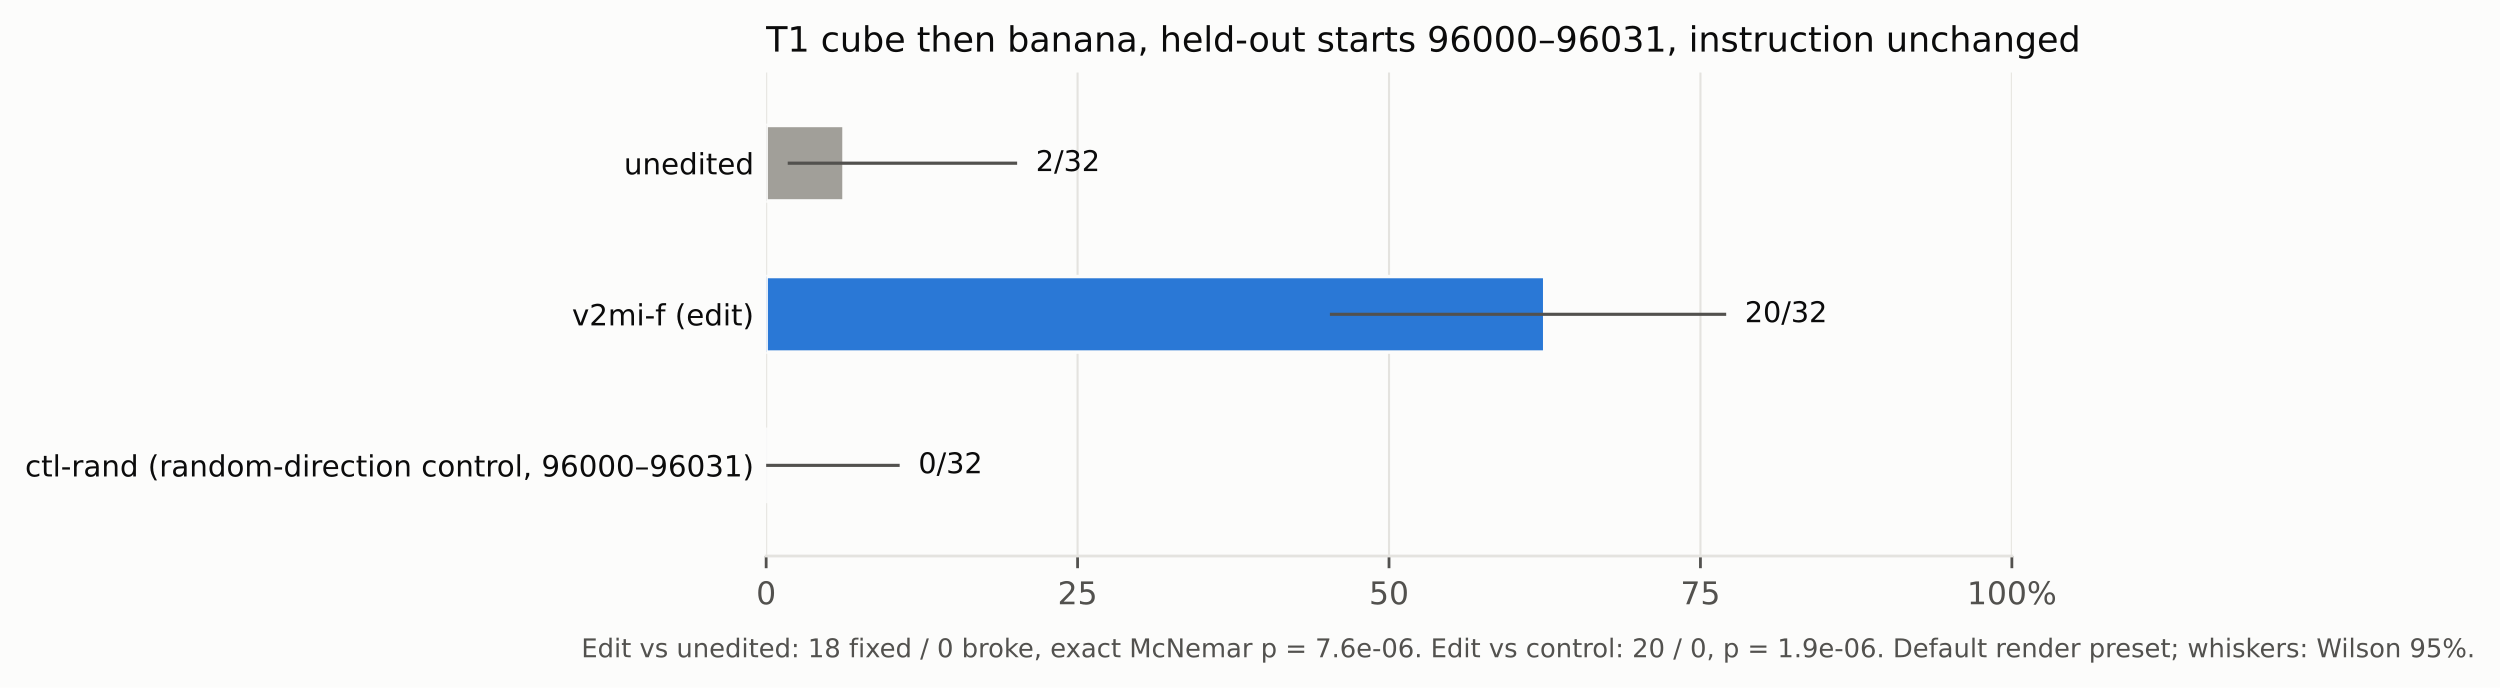
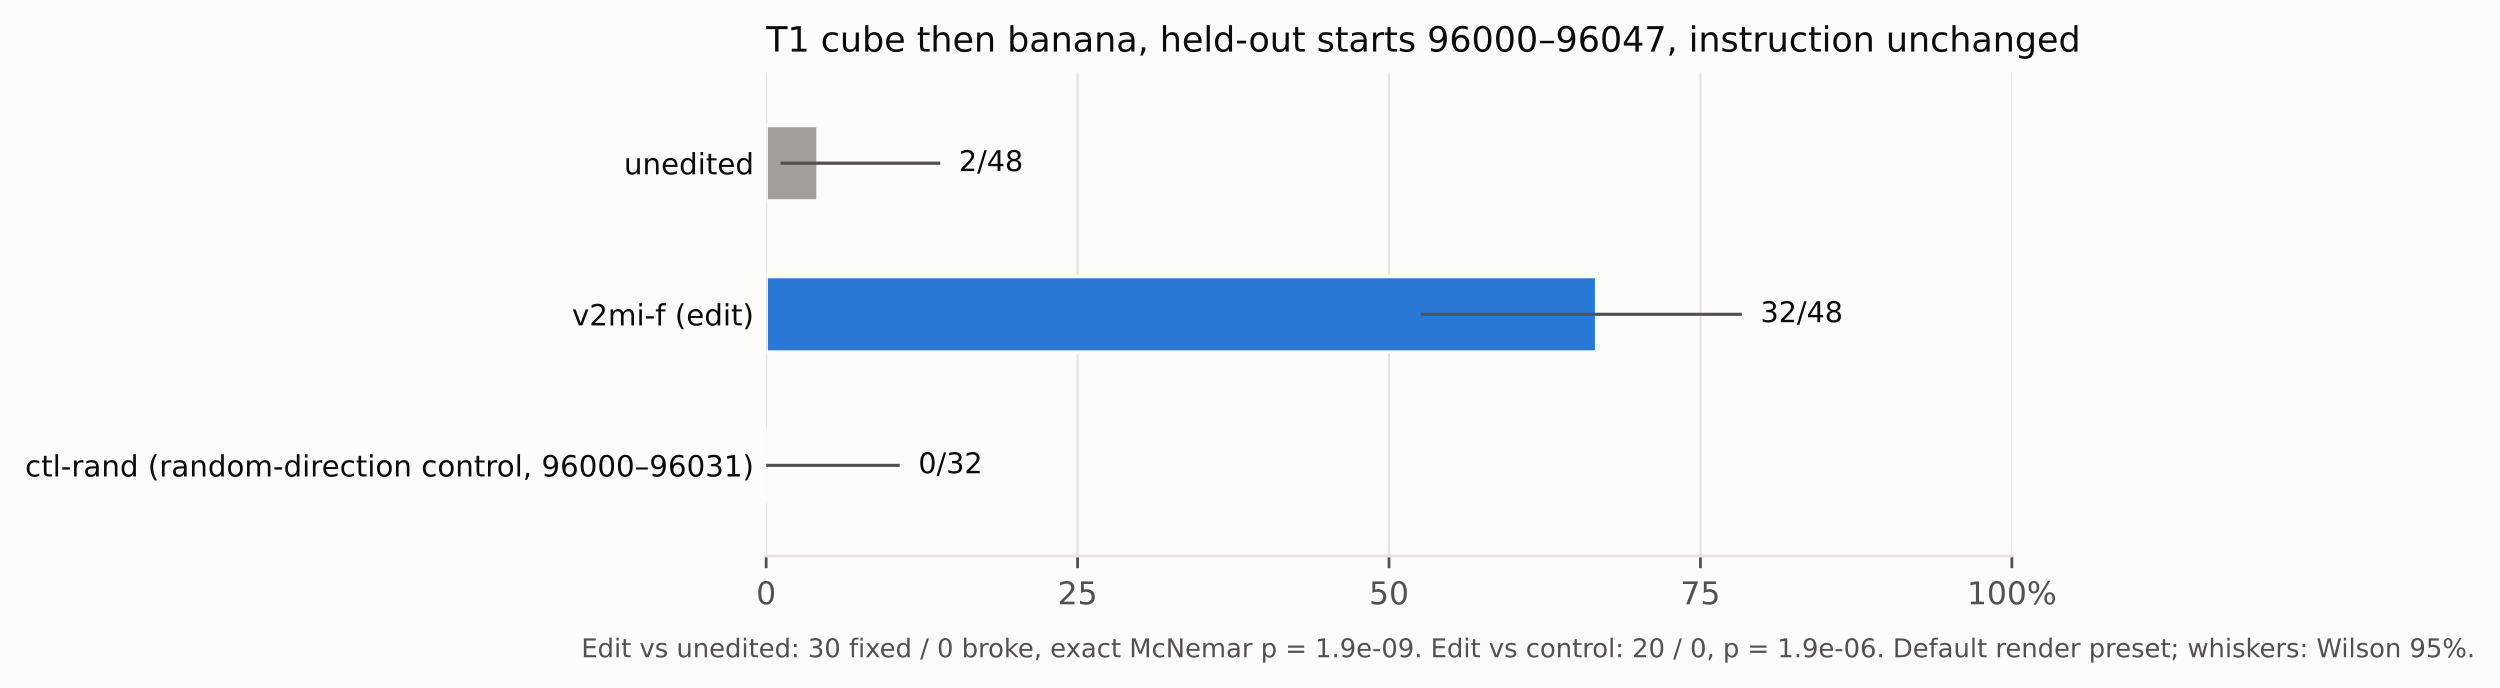
<svg xmlns="http://www.w3.org/2000/svg" xmlns:xlink="http://www.w3.org/1999/xlink" width="716.699pt" height="197.16pt" viewBox="0 0 716.699 197.16" version="1.1">
  <defs>
    <style type="text/css">*{stroke-linejoin: round; stroke-linecap: butt}</style>
  </defs>
  <g id="figure_1">
    <g id="patch_1">
      <path d="M -0 197.16  L 716.699 197.16  L 716.699 0  L -0 0  z " style="fill: #fcfcfb" />
    </g>
    <g id="axes_1">
      <g id="patch_2">
        <path d="M 219.641 159.398  L 576.761 159.398  L 576.761 20.798  L 219.641 20.798  z " style="fill: #fcfcfb" />
      </g>
      <g id="matplotlib.axis_1">
        <g id="xtick_1">
          <g id="line2d_1">
-             <path d="M 219.641 159.398  L 219.641 20.798  " clip-path="url(#pf19ef0d1d5)" style="fill: none; stroke: #e4e3df; stroke-width: 0.6; stroke-linecap: square" />
+             <path d="M 219.641 159.398  L 219.641 20.798  " clip-path="url(#pe5a8812418)" style="fill: none; stroke: #e4e3df; stroke-width: 0.6; stroke-linecap: square" />
          </g>
          <g id="line2d_2">
            <defs>
-               <path id="m201b342663" d="M 0 0  L 0 3.5  " style="stroke: #52514e; stroke-width: 0.8" />
+               <path id="mba2f52f8f2" d="M 0 0  L 0 3.5  " style="stroke: #52514e; stroke-width: 0.8" />
            </defs>
            <g>
-               <use xlink:href="#m201b342663" x="219.641" y="159.398" style="fill: #52514e; stroke: #52514e; stroke-width: 0.8" />
+               <use xlink:href="#mba2f52f8f2" x="219.641" y="159.398" style="fill: #52514e; stroke: #52514e; stroke-width: 0.8" />
            </g>
          </g>
          <g id="text_1">
            <text style="font-size: 9px; font-family: 'DejaVu Sans'; text-anchor: middle; fill: #52514e" x="219.641" y="173.237" transform="rotate(-0 219.6408 173.237)">0</text>
          </g>
        </g>
        <g id="xtick_2">
          <g id="line2d_3">
-             <path d="M 308.921 159.398  L 308.921 20.798  " clip-path="url(#pf19ef0d1d5)" style="fill: none; stroke: #e4e3df; stroke-width: 0.6; stroke-linecap: square" />
+             <path d="M 308.921 159.398  L 308.921 20.798  " clip-path="url(#pe5a8812418)" style="fill: none; stroke: #e4e3df; stroke-width: 0.6; stroke-linecap: square" />
          </g>
          <g id="line2d_4">
            <g>
-               <use xlink:href="#m201b342663" x="308.921" y="159.398" style="fill: #52514e; stroke: #52514e; stroke-width: 0.8" />
+               <use xlink:href="#mba2f52f8f2" x="308.921" y="159.398" style="fill: #52514e; stroke: #52514e; stroke-width: 0.8" />
            </g>
          </g>
          <g id="text_2">
            <text style="font-size: 9px; font-family: 'DejaVu Sans'; text-anchor: middle; fill: #52514e" x="308.921" y="173.237" transform="rotate(-0 308.9208 173.237)">25</text>
          </g>
        </g>
        <g id="xtick_3">
          <g id="line2d_5">
-             <path d="M 398.201 159.398  L 398.201 20.798  " clip-path="url(#pf19ef0d1d5)" style="fill: none; stroke: #e4e3df; stroke-width: 0.6; stroke-linecap: square" />
+             <path d="M 398.201 159.398  L 398.201 20.798  " clip-path="url(#pe5a8812418)" style="fill: none; stroke: #e4e3df; stroke-width: 0.6; stroke-linecap: square" />
          </g>
          <g id="line2d_6">
            <g>
-               <use xlink:href="#m201b342663" x="398.201" y="159.398" style="fill: #52514e; stroke: #52514e; stroke-width: 0.8" />
+               <use xlink:href="#mba2f52f8f2" x="398.201" y="159.398" style="fill: #52514e; stroke: #52514e; stroke-width: 0.8" />
            </g>
          </g>
          <g id="text_3">
            <text style="font-size: 9px; font-family: 'DejaVu Sans'; text-anchor: middle; fill: #52514e" x="398.201" y="173.237" transform="rotate(-0 398.2008 173.237)">50</text>
          </g>
        </g>
        <g id="xtick_4">
          <g id="line2d_7">
-             <path d="M 487.481 159.398  L 487.481 20.798  " clip-path="url(#pf19ef0d1d5)" style="fill: none; stroke: #e4e3df; stroke-width: 0.6; stroke-linecap: square" />
+             <path d="M 487.481 159.398  L 487.481 20.798  " clip-path="url(#pe5a8812418)" style="fill: none; stroke: #e4e3df; stroke-width: 0.6; stroke-linecap: square" />
          </g>
          <g id="line2d_8">
            <g>
-               <use xlink:href="#m201b342663" x="487.481" y="159.398" style="fill: #52514e; stroke: #52514e; stroke-width: 0.8" />
+               <use xlink:href="#mba2f52f8f2" x="487.481" y="159.398" style="fill: #52514e; stroke: #52514e; stroke-width: 0.8" />
            </g>
          </g>
          <g id="text_4">
            <text style="font-size: 9px; font-family: 'DejaVu Sans'; text-anchor: middle; fill: #52514e" x="487.481" y="173.237" transform="rotate(-0 487.4808 173.237)">75</text>
          </g>
        </g>
        <g id="xtick_5">
          <g id="line2d_9">
-             <path d="M 576.761 159.398  L 576.761 20.798  " clip-path="url(#pf19ef0d1d5)" style="fill: none; stroke: #e4e3df; stroke-width: 0.6; stroke-linecap: square" />
+             <path d="M 576.761 159.398  L 576.761 20.798  " clip-path="url(#pe5a8812418)" style="fill: none; stroke: #e4e3df; stroke-width: 0.6; stroke-linecap: square" />
          </g>
          <g id="line2d_10">
            <g>
-               <use xlink:href="#m201b342663" x="576.761" y="159.398" style="fill: #52514e; stroke: #52514e; stroke-width: 0.8" />
+               <use xlink:href="#mba2f52f8f2" x="576.761" y="159.398" style="fill: #52514e; stroke: #52514e; stroke-width: 0.8" />
            </g>
          </g>
          <g id="text_5">
            <text style="font-size: 9px; font-family: 'DejaVu Sans'; text-anchor: middle; fill: #52514e" x="576.761" y="173.237" transform="rotate(-0 576.7608 173.237)">100%</text>
          </g>
        </g>
      </g>
      <g id="matplotlib.axis_2">
        <g id="ytick_1">
          <g id="line2d_11" />
          <g id="text_6">
            <text style="font-size: 8.4px; font-family: 'DejaVu Sans'; text-anchor: end; fill: #0b0b0b" x="216.141" y="49.977" transform="rotate(-0 216.1408 49.97728)">unedited</text>
          </g>
        </g>
        <g id="ytick_2">
          <g id="line2d_12" />
          <g id="text_7">
            <text style="font-size: 8.4px; font-family: 'DejaVu Sans'; text-anchor: end; fill: #0b0b0b" x="216.141" y="93.29" transform="rotate(-0 216.1408 93.28978)">v2mi-f (edit)</text>
          </g>
        </g>
        <g id="ytick_3">
          <g id="line2d_13" />
          <g id="text_8">
            <text style="font-size: 8.4px; font-family: 'DejaVu Sans'; text-anchor: end; fill: #0b0b0b" x="216.141" y="136.602" transform="rotate(-0 216.1408 136.6023)">ctl-rand (random-direction control, 96000–96031)</text>
          </g>
        </g>
      </g>
      <g id="patch_3">
-         <path d="M 219.641 35.958  L 241.961 35.958  L 241.961 57.614  L 219.641 57.614  z " clip-path="url(#pf19ef0d1d5)" style="fill: #a19f99; stroke: #fcfcfb; stroke-linejoin: miter" />
+         <path d="M 219.641 35.958  L 234.521 35.958  L 234.521 57.614  L 219.641 57.614  z " clip-path="url(#pe5a8812418)" style="fill: #a19f99; stroke: #fcfcfb; stroke-linejoin: miter" />
      </g>
      <g id="patch_4">
-         <path d="M 219.641 79.27  L 442.841 79.27  L 442.841 100.927  L 219.641 100.927  z " clip-path="url(#pf19ef0d1d5)" style="fill: #2a78d6; stroke: #fcfcfb; stroke-linejoin: miter" />
+         <path d="M 219.641 79.27  L 457.721 79.27  L 457.721 100.927  L 219.641 100.927  z " clip-path="url(#pe5a8812418)" style="fill: #2a78d6; stroke: #fcfcfb; stroke-linejoin: miter" />
      </g>
      <g id="patch_5">
-         <path d="M 219.641 122.583  L 219.641 122.583  L 219.641 144.239  L 219.641 144.239  z " clip-path="url(#pf19ef0d1d5)" style="fill: #d3d1cb; stroke: #fcfcfb; stroke-linejoin: miter" />
+         <path d="M 219.641 122.583  L 219.641 122.583  L 219.641 144.239  L 219.641 144.239  z " clip-path="url(#pe5a8812418)" style="fill: #d3d1cb; stroke: #fcfcfb; stroke-linejoin: miter" />
      </g>
      <g id="line2d_14">
-         <path d="M 225.823 46.786  L 291.59 46.786  " clip-path="url(#pf19ef0d1d5)" style="fill: none; stroke: #52514e; stroke-width: 0.9" />
+         <path d="M 223.748 46.786  L 269.551 46.786  " clip-path="url(#pe5a8812418)" style="fill: none; stroke: #52514e; stroke-width: 0.9" />
      </g>
      <g id="line2d_15">
-         <path d="M 381.253 90.098  L 494.859 90.098  " clip-path="url(#pf19ef0d1d5)" style="fill: none; stroke: #52514e; stroke-width: 0.9" />
+         <path d="M 407.272 90.098  L 499.349 90.098  " clip-path="url(#pe5a8812418)" style="fill: none; stroke: #52514e; stroke-width: 0.9" />
      </g>
      <g id="line2d_16">
-         <path d="M 219.641 133.411  L 257.917 133.411  " clip-path="url(#pf19ef0d1d5)" style="fill: none; stroke: #52514e; stroke-width: 0.9" />
+         <path d="M 219.641 133.411  L 257.917 133.411  " clip-path="url(#pe5a8812418)" style="fill: none; stroke: #52514e; stroke-width: 0.9" />
      </g>
      <g id="patch_6">
        <path d="M 219.641 159.398  L 576.761 159.398  " style="fill: none; stroke: #e4e3df; stroke-width: 0.8; stroke-linejoin: miter; stroke-linecap: square" />
      </g>
      <g id="text_9">
-         <text style="font-size: 8.2px; font-family: 'DejaVu Sans'; text-anchor: start; fill: #0b0b0b" x="296.947" y="49.049" transform="rotate(-0 296.947 49.04863)">2/32</text>
+         <text style="font-size: 8.2px; font-family: 'DejaVu Sans'; text-anchor: start; fill: #0b0b0b" x="274.907" y="49.049" transform="rotate(-0 274.9075 49.04863)">2/48</text>
      </g>
      <g id="text_10">
-         <text style="font-size: 8.2px; font-family: 'DejaVu Sans'; text-anchor: start; fill: #0b0b0b" x="500.216" y="92.361" transform="rotate(-0 500.2161 92.36113)">20/32</text>
+         <text style="font-size: 8.2px; font-family: 'DejaVu Sans'; text-anchor: start; fill: #0b0b0b" x="504.705" y="92.361" transform="rotate(-0 504.7055 92.36113)">32/48</text>
      </g>
      <g id="text_11">
        <text style="font-size: 8.2px; font-family: 'DejaVu Sans'; text-anchor: start; fill: #0b0b0b" x="263.273" y="135.674" transform="rotate(-0 263.2734 135.6736)">0/32</text>
      </g>
      <g id="text_12">
-         <text style="font-size: 10px; font-family: 'DejaVu Sans'; text-anchor: start; fill: #0b0b0b" x="219.641" y="14.798" transform="rotate(-0 219.6408 14.79844)">T1 cube then banana, held-out starts 96000–96031, instruction unchanged</text>
+         <text style="font-size: 10px; font-family: 'DejaVu Sans'; text-anchor: start; fill: #0b0b0b" x="219.641" y="14.798" transform="rotate(-0 219.6408 14.79844)">T1 cube then banana, held-out starts 96000–96047, instruction unchanged</text>
      </g>
    </g>
    <g id="text_13">
-       <text style="font-size: 7.4px; font-family: 'DejaVu Sans'; text-anchor: start; fill: #52514e" x="166.649" y="188.421" transform="rotate(-0 166.6488 188.4213)">Edit vs unedited: 18 fixed / 0 broke, exact McNemar p = 7.6e-06. Edit vs control: 20 / 0, p = 1.9e-06. Default render preset; whiskers: Wilson 95%.</text>
+       <text style="font-size: 7.4px; font-family: 'DejaVu Sans'; text-anchor: start; fill: #52514e" x="166.649" y="188.421" transform="rotate(-0 166.6488 188.4213)">Edit vs unedited: 30 fixed / 0 broke, exact McNemar p = 1.9e-09. Edit vs control: 20 / 0, p = 1.9e-06. Default render preset; whiskers: Wilson 95%.</text>
    </g>
  </g>
  <defs>
-     <clipPath id="pf19ef0d1d5">
+     <clipPath id="pe5a8812418">
      <rect x="219.641" y="20.798" width="357.12" height="138.6" />
    </clipPath>
  </defs>
</svg>
